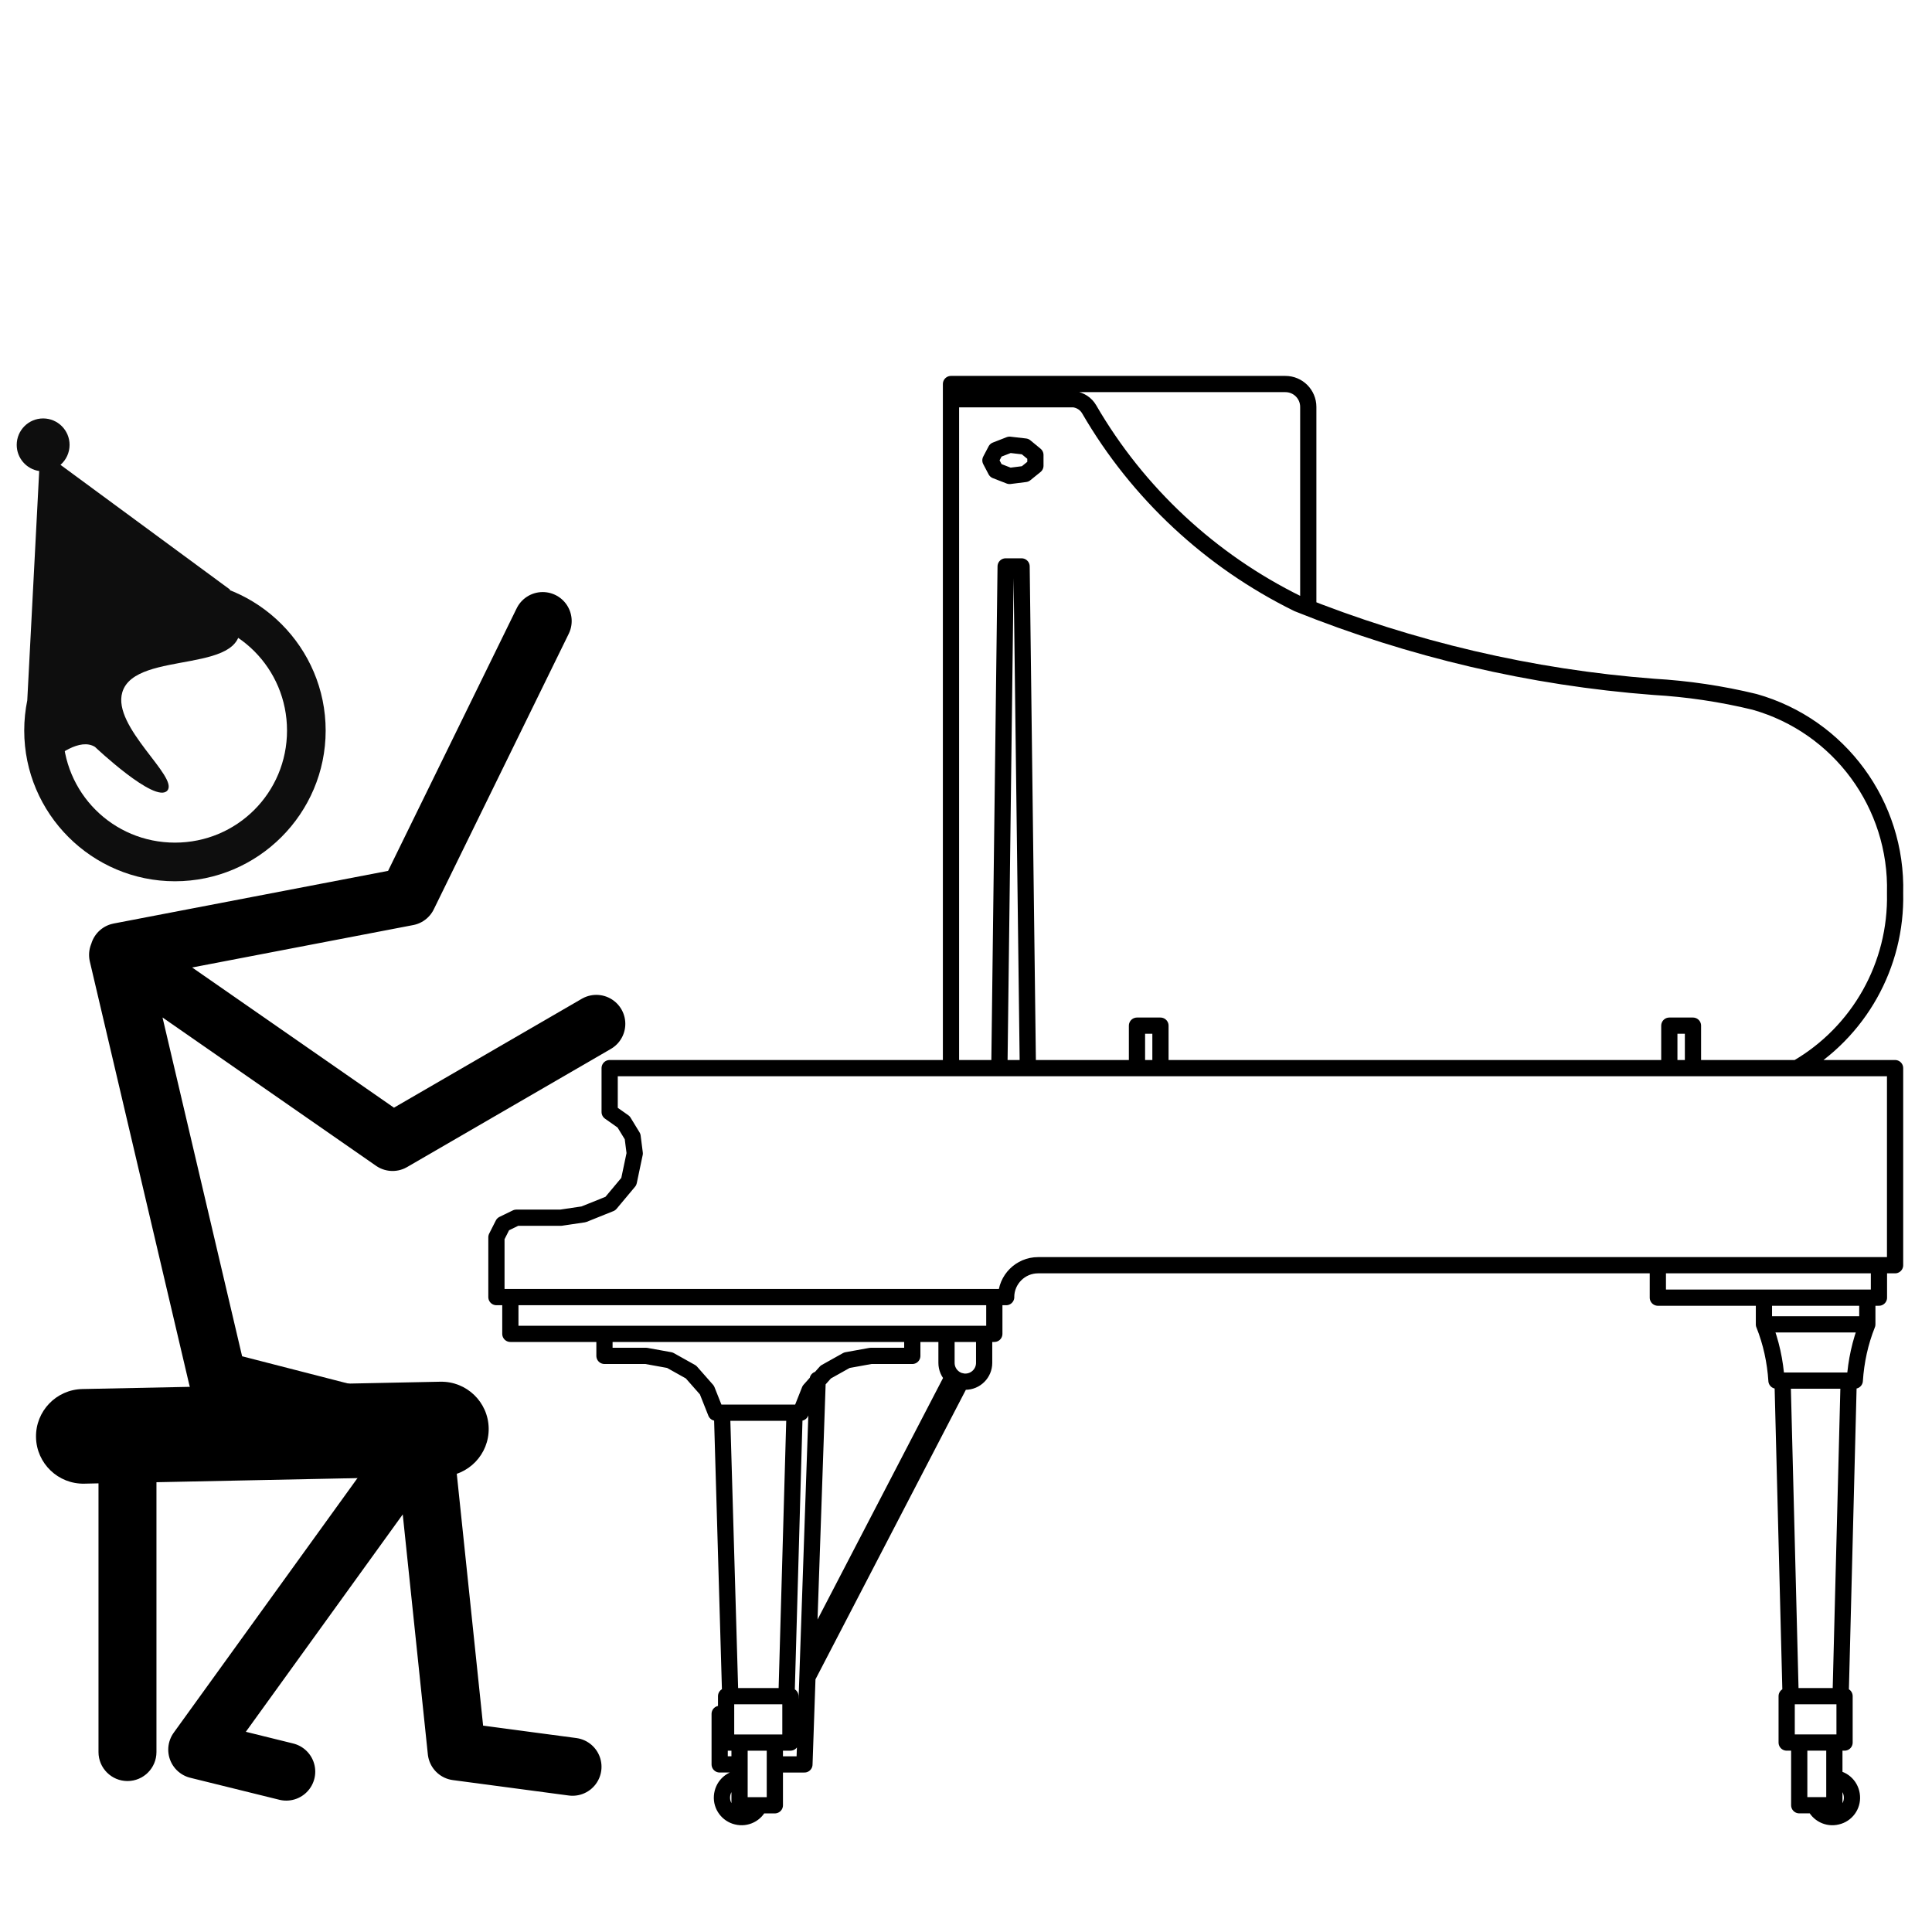
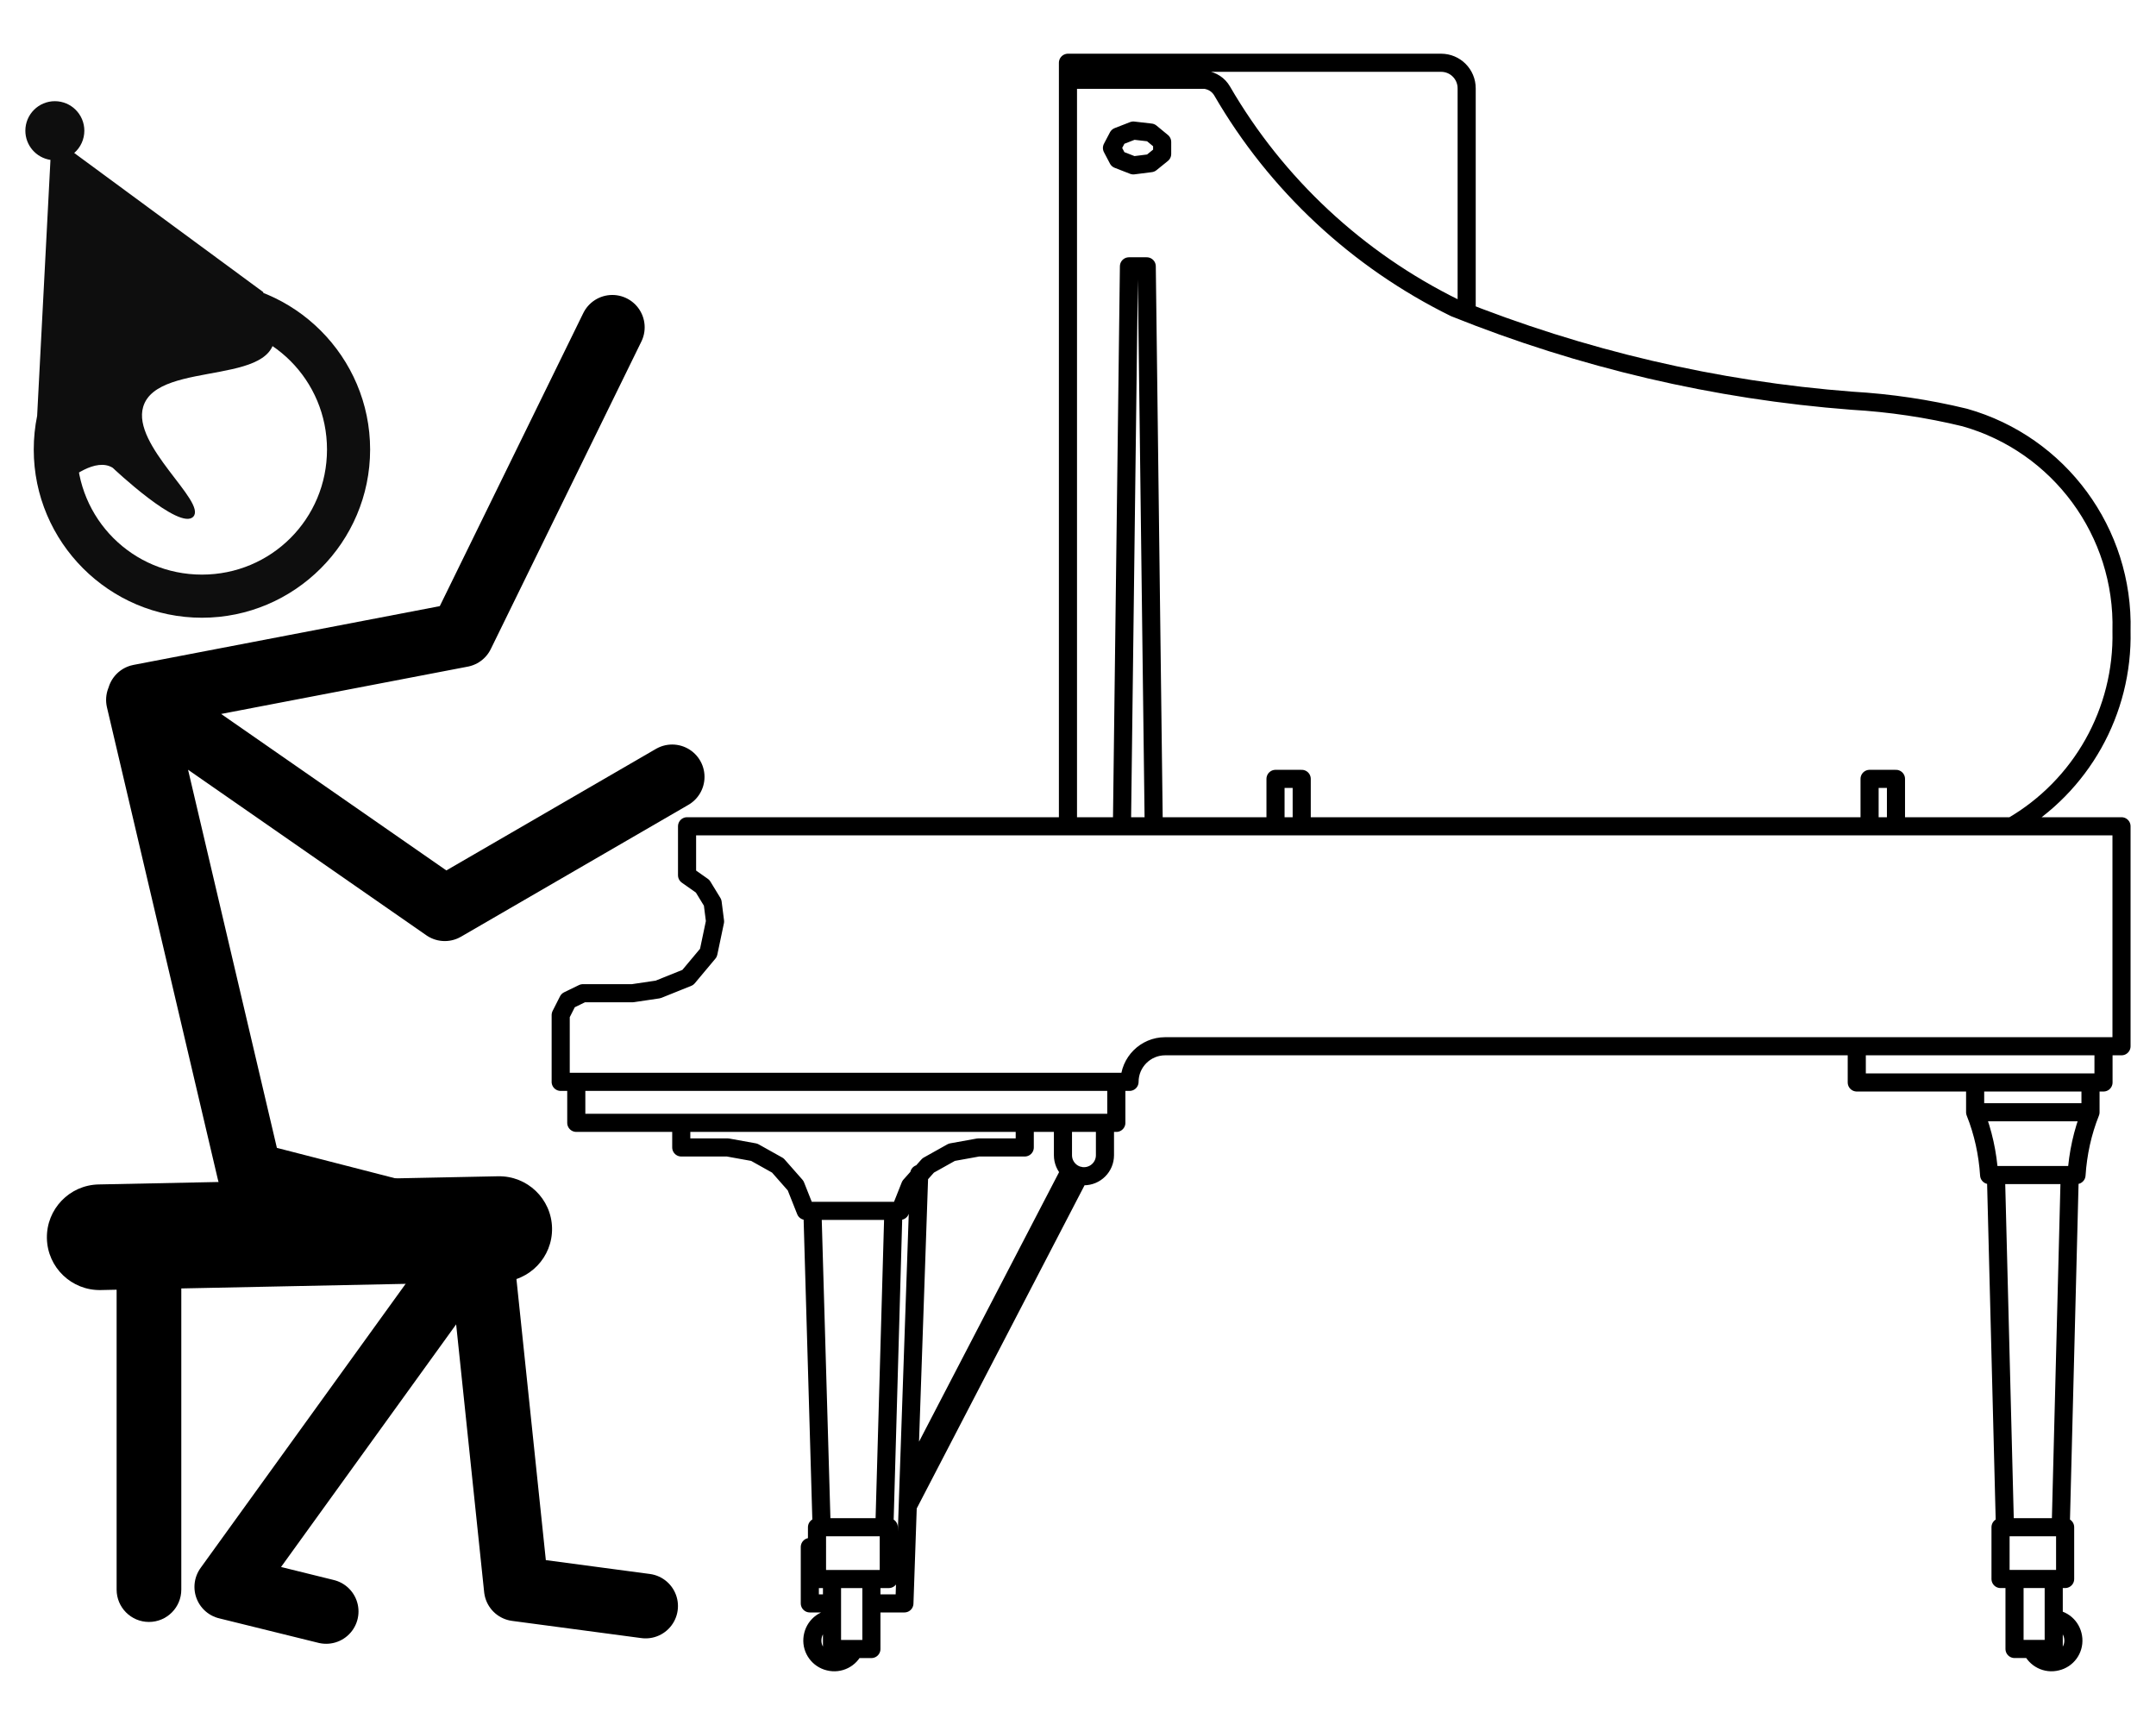
- <svg xmlns="http://www.w3.org/2000/svg" width="100" height="100" viewBox="0 0 100 100" version="1.1" id="svg1" xml:space="preserve">
+ <svg xmlns="http://www.w3.org/2000/svg" width="100" height="80" viewBox="0 0 100 80" version="1.1" id="svg1" xml:space="preserve">
  <defs id="defs1" />
-   <path id="path366" style="fill:none;stroke:#000000;stroke-width:0.84;stroke-linecap:round;stroke-linejoin:round;stroke-miterlimit:10;stroke-dasharray:none;stroke-opacity:1" d="m 93.916,93.44 c 0.195,0.454 0.686,0.705 1.169,0.584 0.482,-0.111 0.807,-0.556 0.77,-1.048 -0.037,-0.501 -0.417,-0.89 -0.909,-0.937 m 0,-1.846 v 3.246 m -1.818,0 h 1.818 m -1.818,-3.246 v 3.246 M 37.25,88.71 h 0.334 m -0.334,2.615 v -2.615 m 1.029,2.615 h -1.029 m 1.029,0.714 c -0.492,0.046 -0.872,0.436 -0.909,0.937 -0.037,0.492 0.297,0.937 0.77,1.048 0.482,0.121 0.983,-0.13 1.169,-0.584 M 87.628,53.088 h -1.224 m 1.224,2.198 v -2.198 m -1.224,2.198 v -2.198 m -35.14,-29.26 0.278,0.529 0.714,0.278 0.807,-0.102 0.529,-0.427 V 23.549 l -0.529,-0.436 -0.807,-0.093 -0.714,0.278 -0.278,0.529 m -1.512,47.66 -7.957,15.321 M 49.316,71.265 41.832,85.668 M 96.652,68.548 v -1.382 m 0,1.382 c -0.371,0.927 -0.584,1.91 -0.649,2.912 m -4.702,-2.912 v -1.382 m 0.649,4.294 c -0.065,-1.002 -0.278,-1.985 -0.649,-2.912 M 60.065,53.088 h -1.215 m 1.215,2.198 v -2.198 m -1.215,2.198 v -2.198 M 52.052,29.318 h 0.825 m -0.825,0 -0.325,25.968 M 52.877,29.318 53.202,55.286 M 67.716,21.064 c 0,-0.658 -0.529,-1.187 -1.187,-1.187 M 67.716,21.064 V 31.46 M 49.223,19.877 h 17.306 m 26.478,35.409 c 3.218,-1.864 5.166,-5.333 5.082,-9.061 m 0,0 c 0.121,-4.572 -2.875,-8.653 -7.271,-9.896 m 0,0 c -1.716,-0.417 -3.469,-0.677 -5.231,-0.779 m -18.419,-4.303 c 5.889,2.365 12.094,3.821 18.419,4.303 M 56.374,21.184 c 2.523,4.35 6.288,7.846 10.795,10.063 M 56.374,21.184 C 56.207,20.897 55.919,20.711 55.585,20.665 m -6.362,0 h 6.362 M 49.223,55.286 V 19.877 m 42.077,48.671 h 5.351 M 85.81,67.166 v -1.679 m 11.444,1.679 v -1.679 m -11.444,1.679 h 11.444 m -5.305,4.294 h 4.053 M 92.682,87.792 92.265,71.46 m 3.005,16.332 0.417,-16.332 m -0.213,16.332 h -2.996 v 2.402 h 2.996 v -2.402 M 50.939,70.542 v -1.502 m -1.948,1.502 c 0,0.538 0.436,0.974 0.974,0.974 0.538,0 0.974,-0.436 0.974,-0.974 m -1.948,0 V 69.04 M 42.323,71.405 41.637,91.326 m 0,0 h -1.53 m 0.603,-3.533 0.417,-14.672 m 6.093,-4.081 v 1.141 h -2.152 v 0 l -1.233,0.223 -1.094,0.612 -0.835,0.937 -0.464,1.169 H 39.569 M 37.797,87.792 37.371,73.12 m -6.084,-4.081 v 1.141 h 2.152 v 0 l 1.233,0.223 1.094,0.612 0.825,0.937 0.464,1.169 h 2.513 m -1.289,17.074 v 3.246 m 1.827,0 h -1.827 m 1.827,-3.246 v 3.246 m -2.523,-5.648 h 3.329 v 2.402 h -3.329 v -2.402 m 13.883,-18.753 v -1.901 m -25.05,1.901 v -1.901 m 27.313,-1.651 c -0.909,0 -1.651,0.742 -1.651,1.651 m -0.612,1.901 H 26.418 m 5.138,-11.482 0.723,0.51 0.464,0.76 0.111,0.872 v 0 l -0.306,1.456 -0.955,1.141 -1.382,0.556 v 0 l -1.187,0.176 h -2.3 v 0 l -0.686,0.334 -0.343,0.677 m 0,3.098 v -3.098 m 5.861,-6.483 V 55.286 M 25.695,67.138 H 52.08 M 98.089,65.488 H 53.73 m 44.359,0 V 55.286 m -66.533,0 h 66.533" />
-   <g id="g2" transform="translate(-5.518902,22.66419)">
-     <path id="path112" style="fill:none;fill-opacity:1;stroke:#000000;stroke-width:3;stroke-linecap:round;stroke-linejoin:round;stroke-miterlimit:4.7;stroke-dasharray:none;stroke-opacity:1" d="M 36.385,30.33 25.838,36.445 11.682,26.611 26.624,23.744 33.609,9.481 M 35.153,68.784 29.156,67.986 27.439,51.573 16.825,48.77 27.543,51.526 15.727,67.897 20.336,69.035 m -8.707,-42.274 5.147,21.909" />
-     <path id="path113" style="color:#000000;display:inline;fill:#000000;stroke-linecap:round;stroke-linejoin:round;stroke-miterlimit:4.7;-inkscape-stroke:none" d="M 28.314,48.853 9.783,49.232 a 2.45,2.45 0 0 0 -2.4,2.498 2.45,2.45 0 0 0 2.5,2.4 l 0.734,-0.016 v 13.908 a 1.5,1.5 0 0 0 1.5,1.5 1.5,1.5 0 0 0 1.5,-1.5 V 54.055 L 28.415,53.752 a 2.45,2.45 0 0 0 2.398,-2.498 2.45,2.45 0 0 0 -2.5,-2.4 z" />
-     <path id="path1" style="fill:#000000;fill-opacity:0.942;stroke:none;stroke-width:8.7;stroke-linecap:round;stroke-linejoin:round;stroke-miterlimit:4.7;stroke-dasharray:none" d="M 7.751,-1.006 A 1.369,1.369 0 0 0 6.384,0.363 1.369,1.369 0 0 0 7.548,1.717 L 6.888,14.4 c 0,0 1.984,1.716 1.201,2.396 0.36,-0.332 1.565,-1.29 2.348,-0.799 0,0 3.119,2.955 3.74,2.262 0.621,-0.693 -2.86,-3.302 -2.328,-5.09 0.677,-2.278 6.824,-0.799 6.025,-3.811 L 17.413,7.844 8.65,1.396 A 1.369,1.369 0 0 0 9.12,0.363 1.369,1.369 0 0 0 7.751,-1.006 Z m 6.823,8.352 c -4.297,0 -7.801,3.506 -7.801,7.803 0,4.297 3.504,7.801 7.801,7.801 4.297,0 7.801,-3.504 7.801,-7.801 0,-4.297 -3.504,-7.803 -7.801,-7.803 z m 0,2 c 3.216,0 5.801,2.587 5.801,5.803 0,3.216 -2.585,5.801 -5.801,5.801 -3.216,0 -5.801,-2.585 -5.801,-5.801 0,-3.216 2.585,-5.803 5.801,-5.803 z" />
+   <g id="g1" transform="translate(1.176238,2.490952)">
+     <path id="path366" style="fill:none;stroke:#000000;stroke-width:0.84;stroke-linecap:round;stroke-linejoin:round;stroke-miterlimit:10;stroke-dasharray:none;stroke-opacity:1" d="m 93.05,73.984 c 0.195,0.454 0.686,0.705 1.169,0.584 0.482,-0.111 0.807,-0.556 0.77,-1.048 -0.037,-0.501 -0.417,-0.89 -0.909,-0.937 m 0,-1.846 v 3.246 m -1.818,0 h 1.818 m -1.818,-3.246 v 3.246 M 36.385,69.254 h 0.334 m -0.334,2.615 v -2.615 m 1.029,2.615 h -1.029 m 1.029,0.714 c -0.492,0.046 -0.872,0.436 -0.909,0.937 -0.037,0.492 0.297,0.937 0.77,1.048 0.482,0.121 0.983,-0.13 1.169,-0.584 M 86.763,33.631 h -1.224 m 1.224,2.198 v -2.198 m -1.224,2.198 v -2.198 m -35.14,-29.26 0.278,0.529 0.714,0.278 0.807,-0.102 0.529,-0.427 V 4.093 l -0.529,-0.436 -0.807,-0.093 -0.714,0.278 -0.278,0.529 m -1.512,47.66 -7.957,15.321 M 48.451,51.809 40.966,66.212 M 95.786,49.092 v -1.382 m 0,1.382 c -0.371,0.927 -0.584,1.91 -0.649,2.912 m -4.702,-2.912 v -1.382 m 0.649,4.294 c -0.065,-1.002 -0.278,-1.985 -0.649,-2.912 M 59.2,33.631 h -1.215 m 1.215,2.198 v -2.198 m -1.215,2.198 v -2.198 M 51.187,9.861 h 0.825 m -0.825,0 -0.325,25.968 M 52.012,9.861 52.337,35.829 M 66.851,1.607 c 0,-0.658 -0.529,-1.187 -1.187,-1.187 M 66.851,1.607 V 12.004 M 48.358,0.42 H 65.664 M 92.142,35.829 c 3.218,-1.864 5.166,-5.333 5.082,-9.061 m 0,0 c 0.121,-4.572 -2.875,-8.653 -7.271,-9.896 m 0,0 c -1.716,-0.417 -3.469,-0.677 -5.231,-0.779 m -18.419,-4.303 c 5.889,2.365 12.094,3.821 18.419,4.303 M 55.508,1.728 c 2.523,4.35 6.288,7.846 10.795,10.063 M 55.508,1.728 C 55.341,1.44 55.054,1.255 54.72,1.209 m -6.362,0 h 6.362 M 48.358,35.829 V 0.42 M 90.435,49.092 H 95.786 M 84.945,47.71 v -1.679 m 11.444,1.679 v -1.679 m -11.444,1.679 h 11.444 m -5.305,4.294 H 95.137 M 91.817,68.336 91.4,52.004 m 3.005,16.332 0.417,-16.332 m -0.213,16.332 h -2.996 v 2.402 h 2.996 v -2.402 M 50.074,51.085 v -1.502 m -1.948,1.502 c 0,0.538 0.436,0.974 0.974,0.974 0.538,0 0.974,-0.436 0.974,-0.974 m -1.948,0 v -1.502 m -6.668,2.365 -0.686,19.921 m 0,0 H 39.241 m 0.603,-3.533 0.417,-14.672 m 6.093,-4.081 v 1.141 h -2.152 v 0 l -1.233,0.223 -1.094,0.612 -0.835,0.937 -0.464,1.169 H 38.704 M 36.932,68.336 36.506,53.664 m -6.084,-4.081 v 1.141 h 2.152 v 0 l 1.233,0.223 1.094,0.612 0.825,0.937 0.464,1.169 h 2.513 m -1.289,17.074 v 3.246 m 1.827,0 h -1.827 m 1.827,-3.246 v 3.246 m -2.523,-5.648 h 3.329 v 2.402 h -3.329 v -2.402 m 13.883,-18.753 V 47.682 M 25.553,49.583 V 47.682 M 52.865,46.031 c -0.909,0 -1.651,0.742 -1.651,1.651 m -0.612,1.901 H 25.553 m 5.138,-11.482 0.723,0.51 0.464,0.76 0.111,0.872 v 0 l -0.306,1.456 -0.955,1.141 -1.382,0.556 v 0 l -1.187,0.176 h -2.3 v 0 l -0.686,0.334 -0.343,0.677 m 0,3.098 v -3.098 m 5.861,-6.483 V 35.829 M 24.829,47.682 H 51.214 M 97.224,46.031 H 52.865 m 44.359,0 V 35.829 m -66.533,0 h 66.533" />
+     <g id="g2" transform="translate(-6.384137,3.207627)">
+       <path id="path112" style="fill:none;fill-opacity:1;stroke:#000000;stroke-width:3;stroke-linecap:round;stroke-linejoin:round;stroke-miterlimit:4.7;stroke-dasharray:none;stroke-opacity:1" d="M 36.385,30.33 25.838,36.445 11.682,26.611 26.624,23.744 33.609,9.481 M 35.153,68.784 29.156,67.986 27.439,51.573 16.825,48.77 27.543,51.526 15.727,67.897 20.336,69.035 m -8.707,-42.274 5.147,21.909" />
+       <path id="path113" style="color:#000000;display:inline;fill:#000000;stroke-linecap:round;stroke-linejoin:round;stroke-miterlimit:4.7;-inkscape-stroke:none" d="M 28.314,48.853 9.783,49.232 a 2.45,2.45 0 0 0 -2.4,2.498 2.45,2.45 0 0 0 2.5,2.4 l 0.734,-0.016 v 13.908 a 1.5,1.5 0 0 0 1.5,1.5 1.5,1.5 0 0 0 1.5,-1.5 V 54.055 L 28.415,53.752 a 2.45,2.45 0 0 0 2.398,-2.498 2.45,2.45 0 0 0 -2.5,-2.4 z" />
+       <path id="path1" style="fill:#000000;fill-opacity:0.942;stroke:none;stroke-width:8.7;stroke-linecap:round;stroke-linejoin:round;stroke-miterlimit:4.7;stroke-dasharray:none" d="M 7.751,-1.006 A 1.369,1.369 0 0 0 6.384,0.363 1.369,1.369 0 0 0 7.548,1.717 L 6.888,14.4 c 0,0 1.984,1.716 1.201,2.396 0.36,-0.332 1.565,-1.29 2.348,-0.799 0,0 3.119,2.955 3.74,2.262 0.621,-0.693 -2.86,-3.302 -2.328,-5.09 0.677,-2.278 6.824,-0.799 6.025,-3.811 L 17.413,7.844 8.65,1.396 A 1.369,1.369 0 0 0 9.12,0.363 1.369,1.369 0 0 0 7.751,-1.006 Z m 6.823,8.352 c -4.297,0 -7.801,3.506 -7.801,7.803 0,4.297 3.504,7.801 7.801,7.801 4.297,0 7.801,-3.504 7.801,-7.801 0,-4.297 -3.504,-7.803 -7.801,-7.803 z m 0,2 c 3.216,0 5.801,2.587 5.801,5.803 0,3.216 -2.585,5.801 -5.801,5.801 -3.216,0 -5.801,-2.585 -5.801,-5.801 0,-3.216 2.585,-5.803 5.801,-5.803 z" />
+     </g>
  </g>
</svg>
